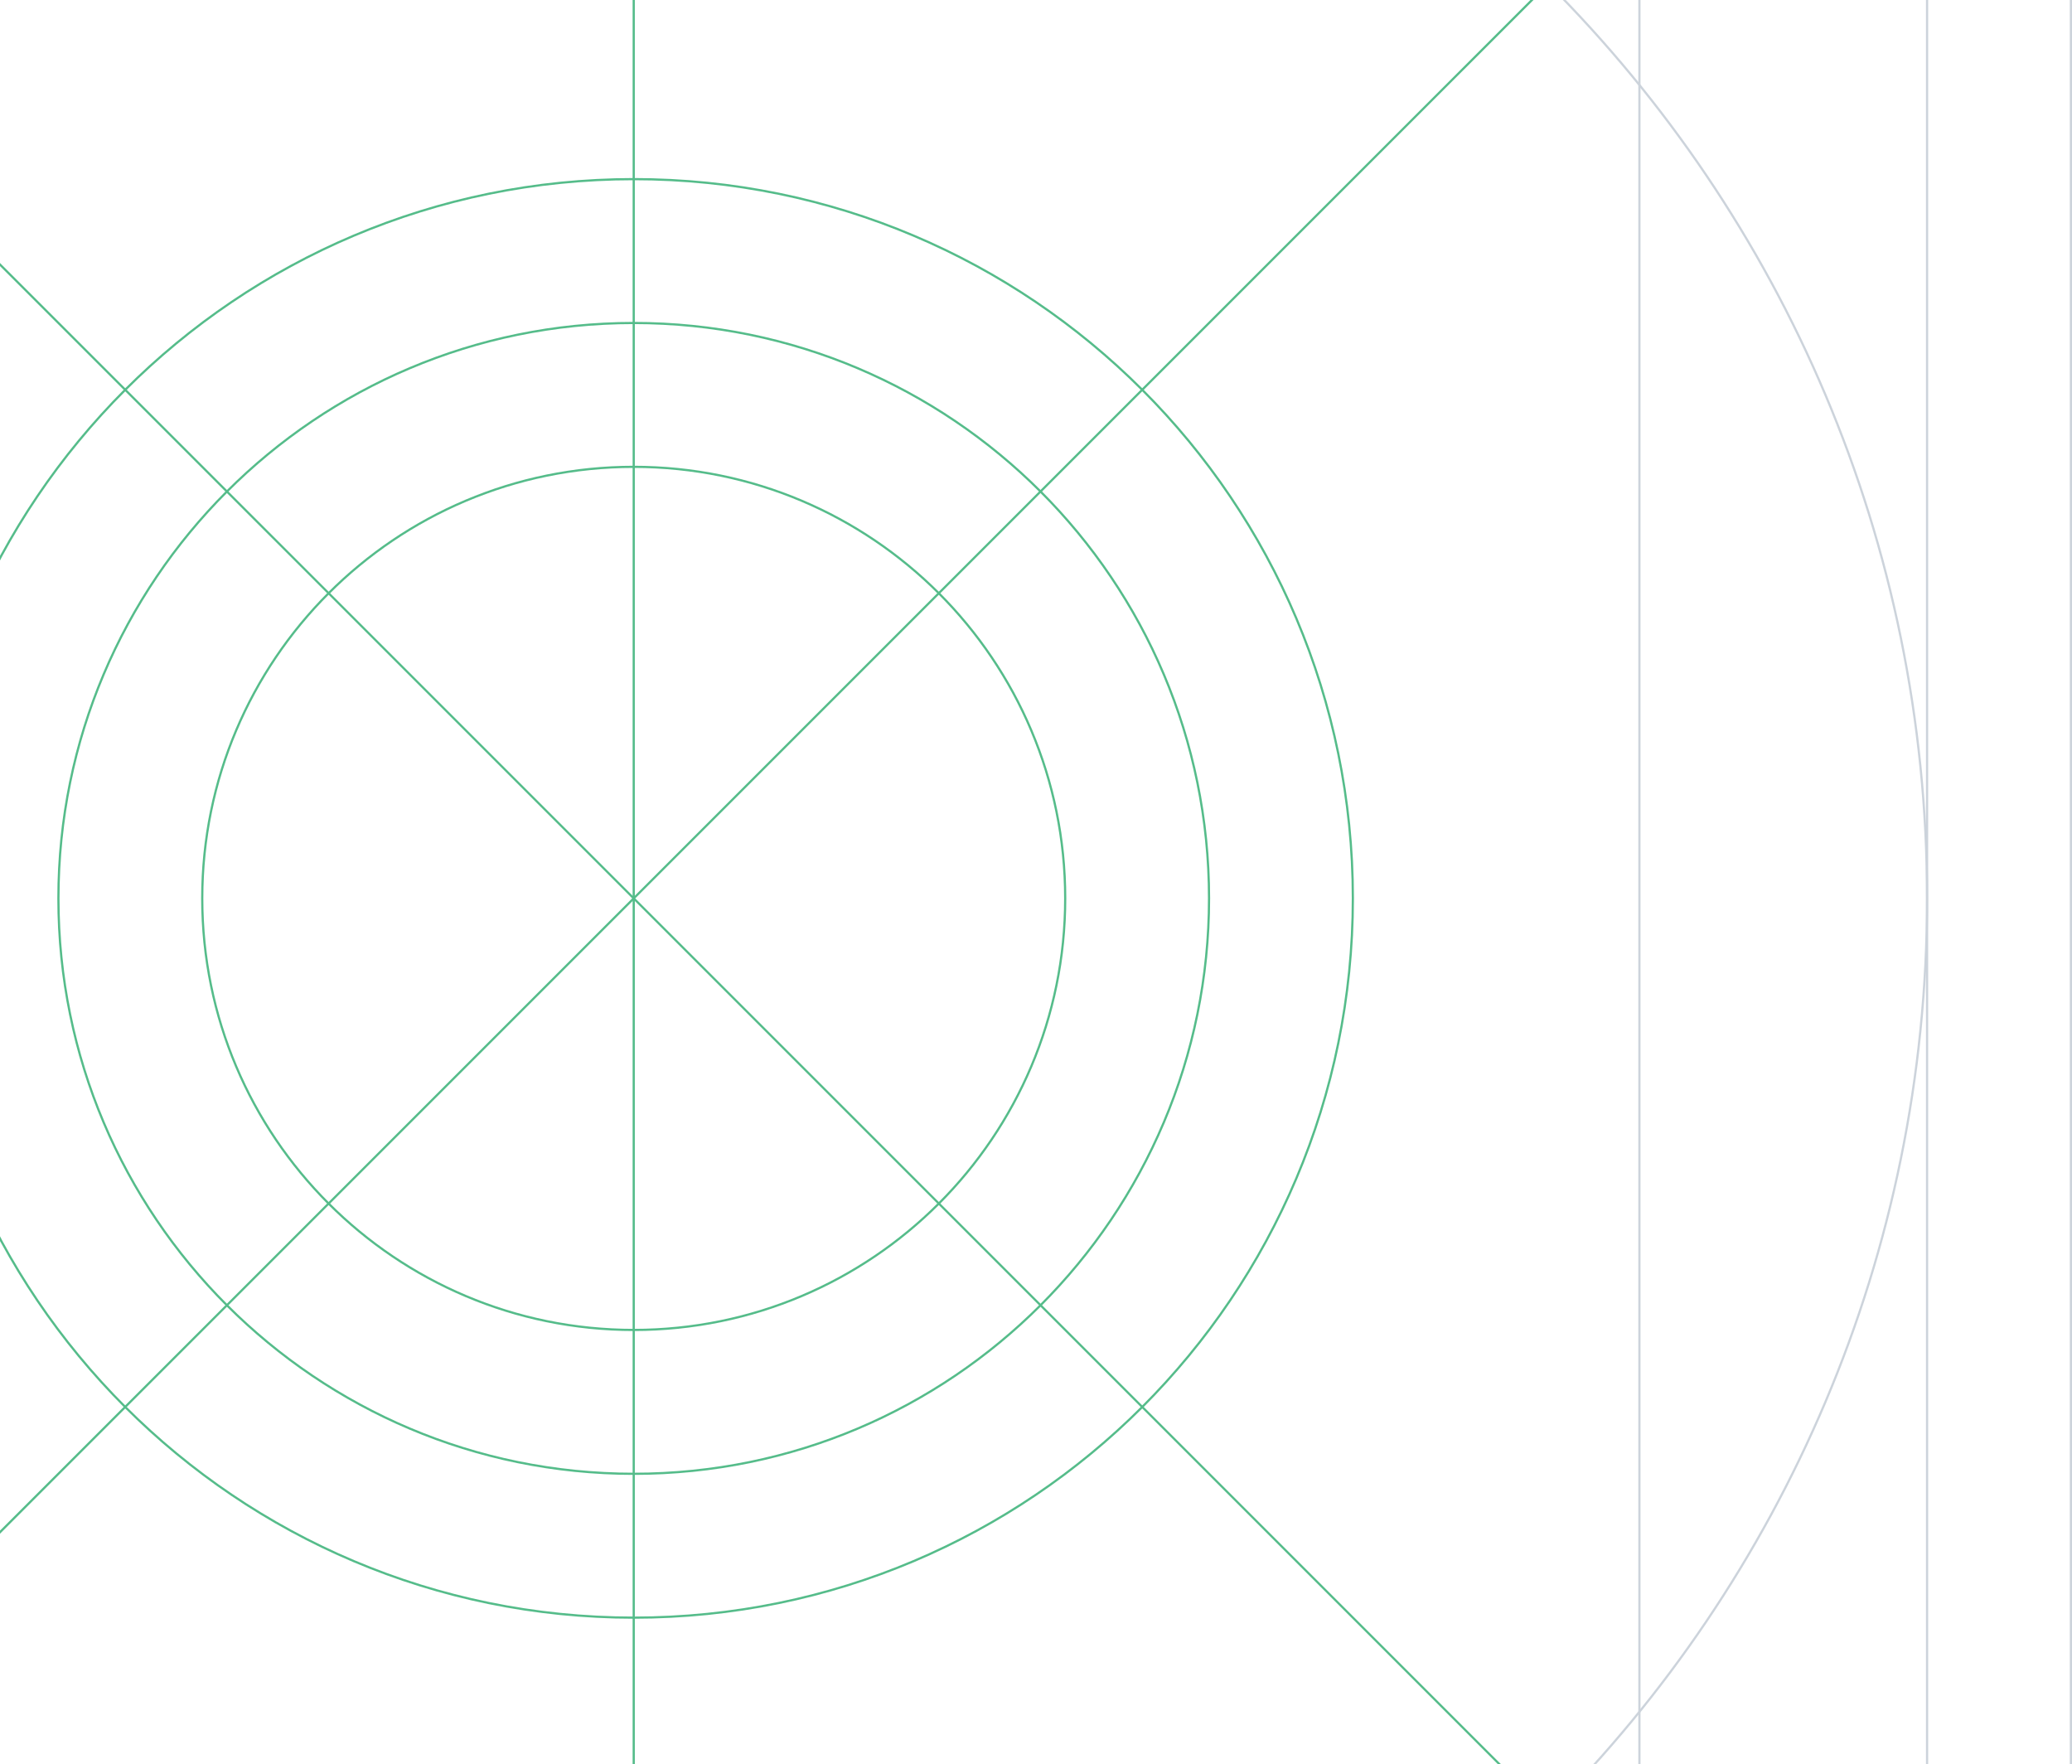
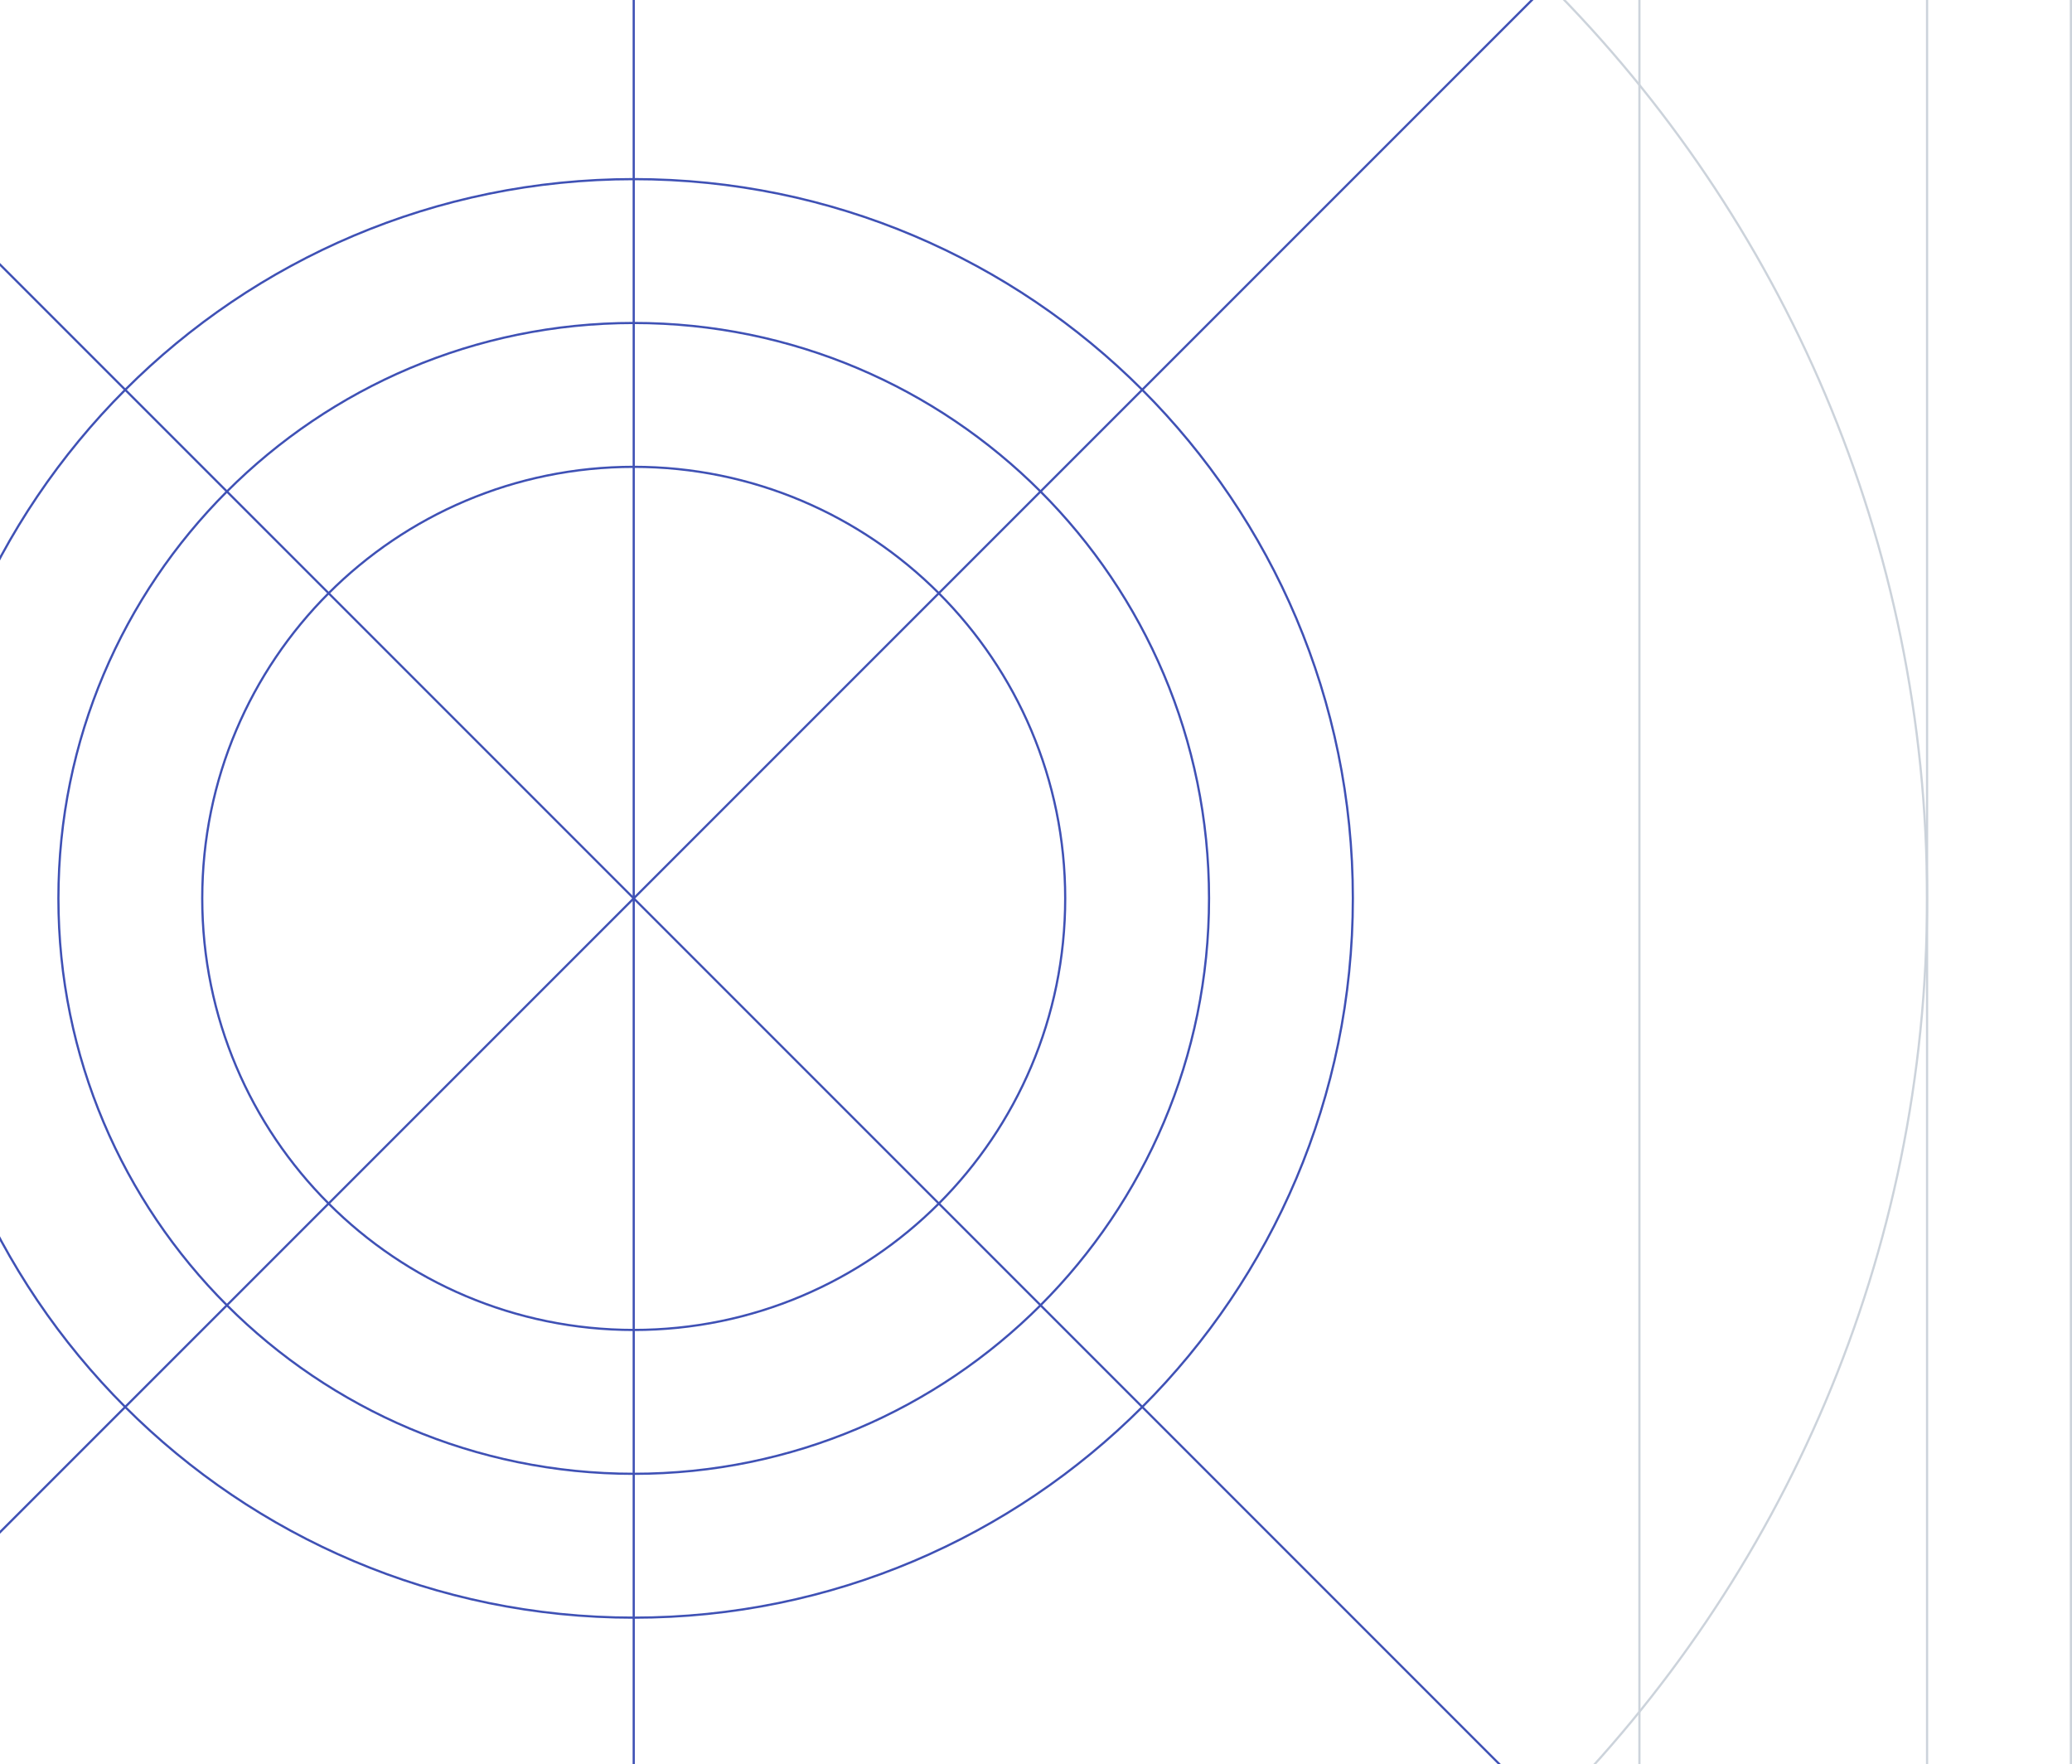
<svg xmlns="http://www.w3.org/2000/svg" width="188" height="160" viewBox="0 0 188 160">
  <g fill="none" fill-rule="evenodd" stroke-width=".2" transform="translate(-73 -49)">
    <rect width="182.5" height="260.8" x="39.25" y=".1" stroke="#CCD3DB" rx="2" />
    <rect width="260.8" height="182.5" x=".1" y="39.25" stroke="#CCD3DB" rx="2" />
    <circle cx="130.5" cy="130.5" r="117.35" stroke="#CCD3DB" />
    <rect width="234.7" height="234.7" x="13.15" y="13.15" stroke="#CCD3DB" rx="2" />
-     <path stroke="#55BC8A" stroke-linecap="round" d="M261 0L0 260.994M0 0l261 260.994" />
-     <circle cx="130.5" cy="130.5" r="65.25" stroke="#55BC8A" stroke-linecap="round" />
-     <circle cx="130.5" cy="130.5" r="52.2" stroke="#55BC8A" stroke-linecap="round" />
-     <circle cx="130.5" cy="130.5" r="39.15" stroke="#55BC8A" stroke-linecap="round" />
-     <path stroke="#55BC8A" stroke-linecap="round" d="M130.5 0v261" />
+     <path stroke="#3f51b5" stroke-linecap="round" d="M261 0L0 260.994M0 0l261 260.994" />
+     <circle cx="130.5" cy="130.5" r="65.25" stroke="#3f51b5" stroke-linecap="round" />
+     <circle cx="130.5" cy="130.5" r="52.2" stroke="#3f51b5" stroke-linecap="round" />
+     <circle cx="130.5" cy="130.5" r="39.15" stroke="#3f51b5" stroke-linecap="round" />
+     <path stroke="#3f51b5" stroke-linecap="round" d="M130.5 0v261" />
  </g>
</svg>
